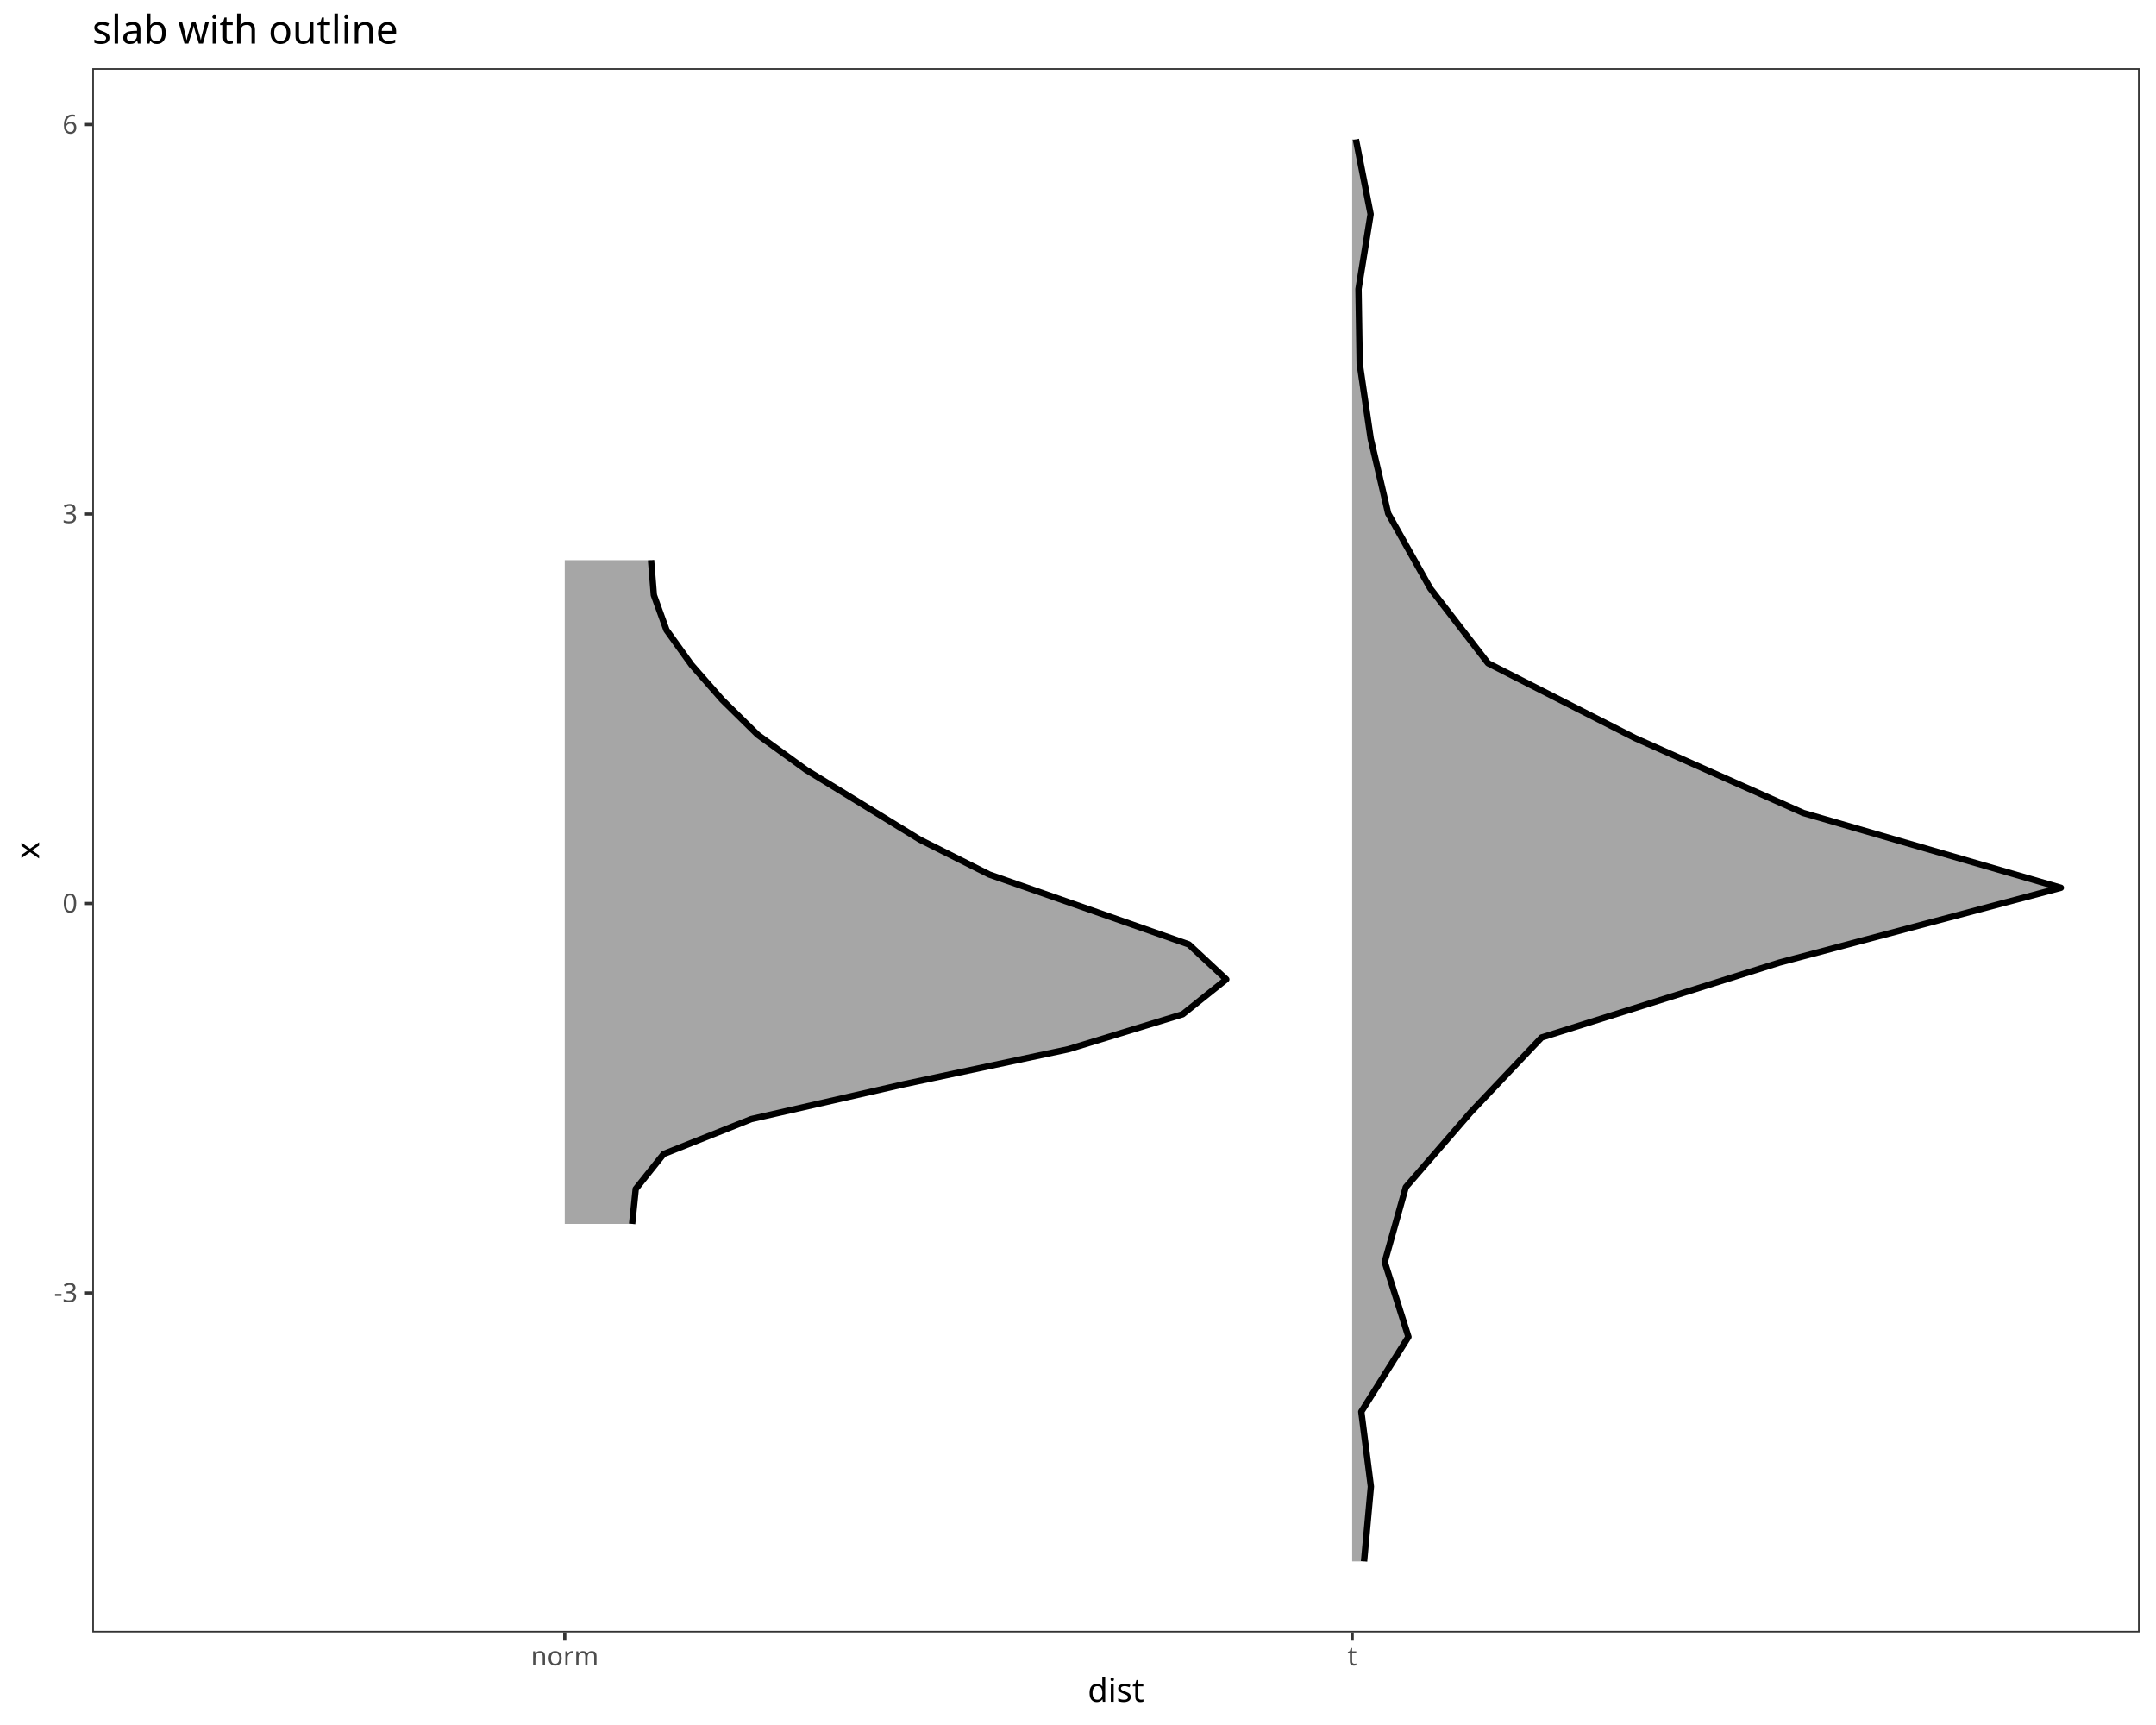
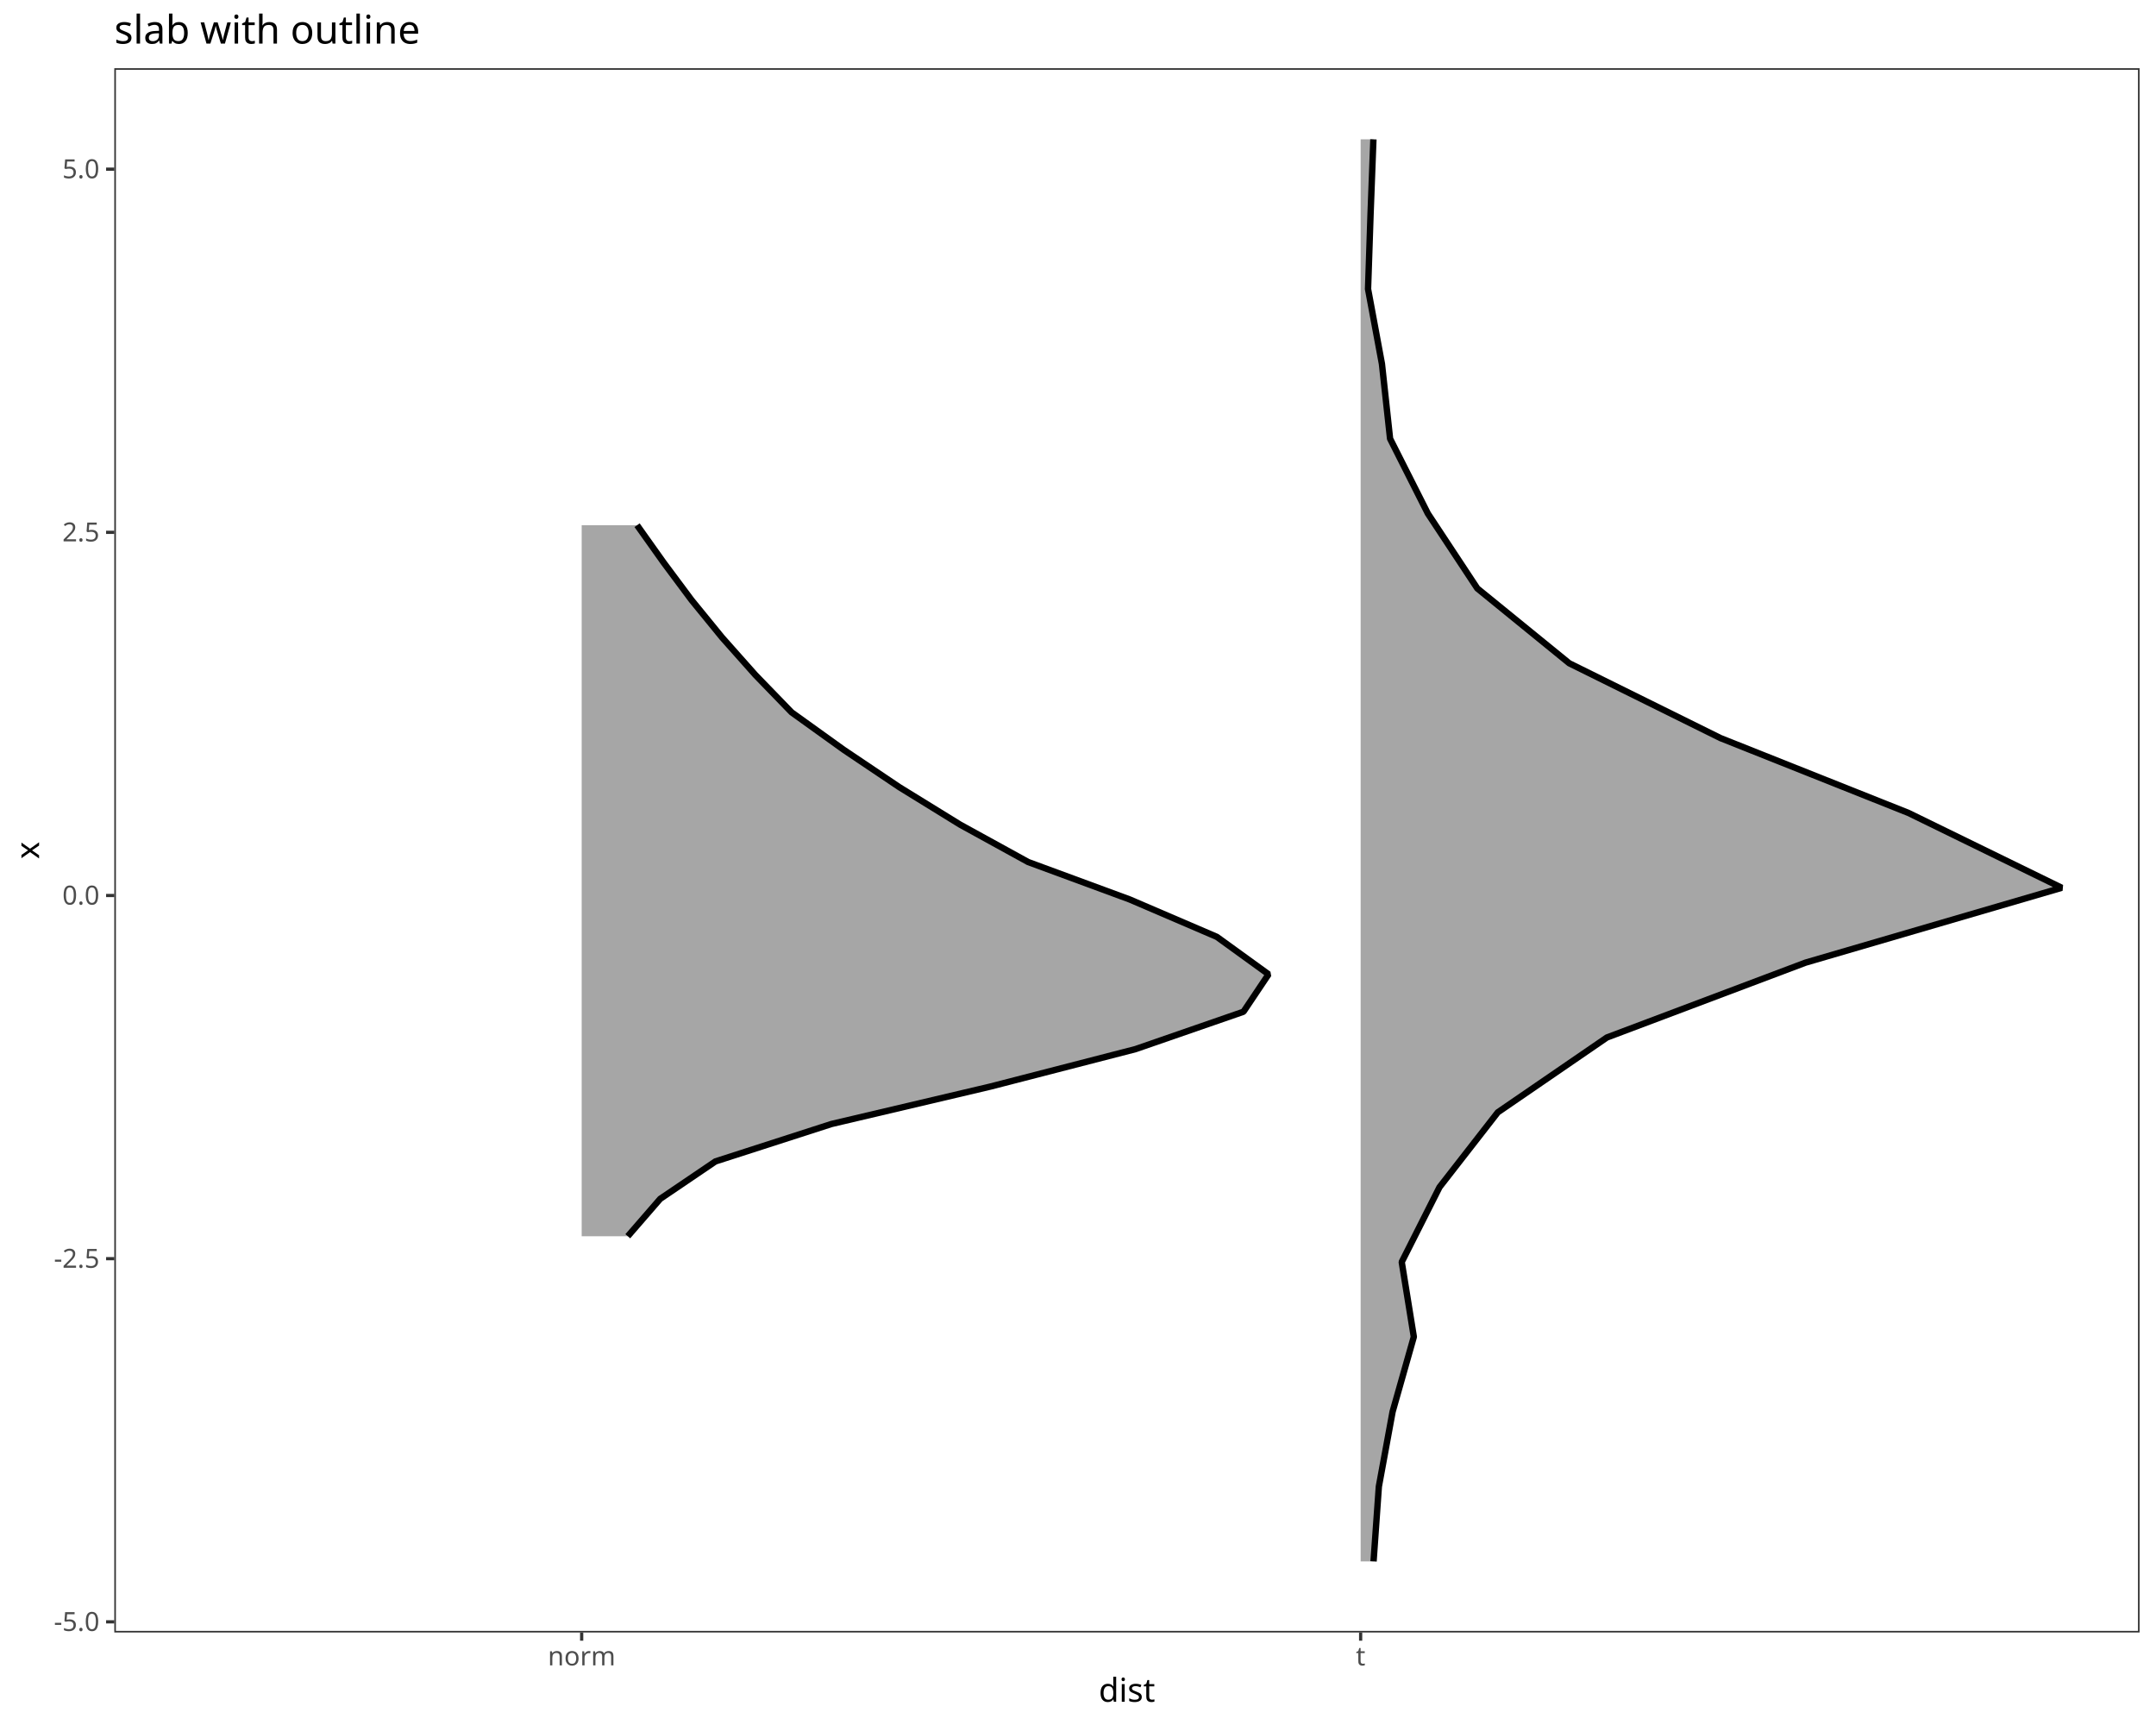
<svg xmlns="http://www.w3.org/2000/svg" class="svglite" data-engine-version="2.0" width="720.00pt" height="576.00pt" viewBox="0 0 720.00 576.00">
  <defs>
    <style type="text/css">
    .svglite line, .svglite polyline, .svglite polygon, .svglite path, .svglite rect, .svglite circle {
      fill: none;
      stroke: #000000;
      stroke-linecap: round;
      stroke-linejoin: round;
      stroke-miterlimit: 10.00;
    }
  </style>
  </defs>
  <rect width="100%" height="100%" style="stroke: none; fill: #FFFFFF;" />
  <defs>
    <clipPath id="cpMC4wMHw3MjAuMDB8MC4wMHw1NzYuMDA=">
      <rect x="0.00" y="0.00" width="720.00" height="576.00" />
    </clipPath>
  </defs>
  <g clip-path="url(#cpMC4wMHw3MjAuMDB8MC4wMHw1NzYuMDA=)">
    <rect x="0.00" y="0.00" width="720.00" height="576.00" style="stroke-width: 1.07; stroke: #FFFFFF; fill: #FFFFFF;" />
  </g>
  <defs>
-     <clipPath id="cpMzAuODN8NzE0LjUyfDIyLjc4fDU0NS4xMQ==">
-       <rect x="30.83" y="22.78" width="683.69" height="522.33" />
+     <clipPath id="cpMzguMTd8NzE0LjUyfDIyLjc4fDU0NS4xMQ==">
+       <rect x="38.17" y="22.78" width="676.35" height="522.33" />
    </clipPath>
  </defs>
-   <g clip-path="url(#cpMzAuODN8NzE0LjUyfDIyLjc4fDU0NS4xMQ==)">
-     <rect x="30.83" y="22.78" width="683.69" height="522.33" style="stroke-width: 1.07; stroke: none; fill: #FFFFFF;" />
-     <polygon points="455.53,521.37 457.81,496.38 454.61,471.39 470.35,446.39 462.43,421.40 469.46,396.41 491.13,371.42 514.82,346.43 594.18,321.44 688.22,296.44 602.19,271.45 546.04,246.46 496.93,221.47 477.64,196.48 463.59,171.48 457.75,146.49 454.08,121.50 453.68,96.51 457.72,71.52 452.80,46.53 451.56,46.53 451.56,71.52 451.56,96.51 451.56,121.50 451.56,146.49 451.56,171.48 451.56,196.48 451.56,221.47 451.56,246.46 451.56,271.45 451.56,296.44 451.56,321.44 451.56,346.43 451.56,371.42 451.56,396.41 451.56,421.40 451.56,446.39 451.56,471.39 451.56,496.38 451.56,521.37 " style="stroke-width: 2.13; stroke: none; fill: #A6A6A6;" />
-     <polyline points="455.53,521.37 457.81,496.38 454.61,471.39 470.35,446.39 462.43,421.40 469.46,396.41 491.13,371.42 514.82,346.43 594.18,321.44 688.22,296.44 602.19,271.45 546.04,246.46 496.93,221.47 477.64,196.48 463.59,171.48 457.75,146.49 454.08,121.50 453.68,96.51 457.72,71.52 452.80,46.53 " style="stroke-width: 2.13; stroke-linecap: butt;" />
-     <polygon points="211.10,408.67 212.30,397.01 221.62,385.34 250.88,373.68 301.99,362.01 356.80,350.35 394.95,338.68 409.52,327.02 397.00,315.35 363.79,303.69 330.39,292.02 307.18,280.36 288.17,268.69 269.14,257.03 253.05,245.36 241.20,233.70 230.95,222.03 222.57,210.37 218.35,198.70 217.42,187.04 188.60,187.04 188.60,198.70 188.60,210.37 188.60,222.03 188.60,233.70 188.60,245.36 188.60,257.03 188.60,268.69 188.60,280.36 188.60,292.02 188.60,303.69 188.60,315.35 188.60,327.02 188.60,338.68 188.60,350.35 188.60,362.01 188.60,373.68 188.60,385.34 188.60,397.01 188.60,408.67 " style="stroke-width: 2.13; stroke: none; fill: #A6A6A6;" />
-     <polyline points="211.10,408.67 212.30,397.01 221.62,385.34 250.88,373.68 301.99,362.01 356.80,350.35 394.95,338.68 409.52,327.02 397.00,315.35 363.79,303.69 330.39,292.02 307.18,280.36 288.17,268.69 269.14,257.03 253.05,245.36 241.20,233.70 230.95,222.03 222.57,210.37 218.35,198.70 217.42,187.04 " style="stroke-width: 2.13; stroke-linecap: butt;" />
-     <rect x="30.83" y="22.78" width="683.69" height="522.33" style="stroke-width: 1.07; stroke: #333333;" />
+   <g clip-path="url(#cpMzguMTd8NzE0LjUyfDIyLjc4fDU0NS4xMQ==)">
+     <rect x="38.17" y="22.78" width="676.35" height="522.33" style="stroke-width: 1.07; stroke: none; fill: #FFFFFF;" />
+     <polygon points="458.70,521.37 460.47,496.38 465.06,471.39 472.15,446.39 468.11,421.40 480.73,396.41 500.19,371.42 536.63,346.43 602.95,321.44 688.51,296.44 637.34,271.45 574.57,246.46 524.05,221.47 493.35,196.48 476.84,171.48 464.22,146.49 461.50,121.50 456.86,96.51 457.70,71.52 458.65,46.53 454.39,46.53 454.39,71.52 454.39,96.51 454.39,121.50 454.39,146.49 454.39,171.48 454.39,196.48 454.39,221.47 454.39,246.46 454.39,271.45 454.39,296.44 454.39,321.44 454.39,346.43 454.39,371.42 454.39,396.41 454.39,421.40 454.39,446.39 454.39,471.39 454.39,496.38 454.39,521.37 " style="stroke-width: 2.13; stroke: none; fill: #A6A6A6;" />
+     <polyline points="458.70,521.37 460.47,496.38 465.06,471.39 472.15,446.39 468.11,421.40 480.73,396.41 500.19,371.42 536.63,346.43 602.95,321.44 688.51,296.44 637.34,271.45 574.57,246.46 524.05,221.47 493.35,196.48 476.84,171.48 464.22,146.49 461.50,121.50 456.86,96.51 457.70,71.52 458.65,46.53 " style="stroke-width: 2.13; stroke-linecap: butt; stroke-linejoin: bevel;" />
+     <polygon points="209.65,412.80 220.48,400.31 238.93,387.81 277.66,375.32 330.73,362.82 379.19,350.32 415.26,337.83 423.64,325.33 406.37,312.83 377.27,300.34 343.35,287.84 320.63,275.35 300.35,262.85 281.75,250.35 264.36,237.86 252.25,225.36 241.14,212.86 230.95,200.37 221.64,187.87 212.75,175.37 194.25,175.37 194.25,187.87 194.25,200.37 194.25,212.86 194.25,225.36 194.25,237.86 194.25,250.35 194.25,262.85 194.25,275.35 194.25,287.84 194.25,300.34 194.25,312.83 194.25,325.33 194.25,337.83 194.25,350.32 194.25,362.82 194.25,375.32 194.25,387.81 194.25,400.31 194.25,412.80 " style="stroke-width: 2.13; stroke: none; fill: #A6A6A6;" />
+     <polyline points="209.65,412.80 220.48,400.31 238.93,387.81 277.66,375.32 330.73,362.82 379.19,350.32 415.26,337.83 423.64,325.33 406.37,312.83 377.27,300.34 343.35,287.84 320.63,275.35 300.35,262.85 281.75,250.35 264.36,237.86 252.25,225.36 241.14,212.86 230.95,200.37 221.64,187.87 212.75,175.37 " style="stroke-width: 2.13; stroke-linecap: butt; stroke-linejoin: bevel;" />
+     <rect x="38.17" y="22.78" width="676.35" height="522.33" style="stroke-width: 1.07; stroke: #333333;" />
  </g>
  <g clip-path="url(#cpMC4wMHw3MjAuMDB8MC4wMHw1NzYuMDA=)">
-     <text x="25.90" y="434.77" text-anchor="end" style="font-size: 8.80px; fill: #4D4D4D; font-family: sans;" textLength="7.82px" lengthAdjust="spacingAndGlyphs">-3</text>
-     <text x="25.90" y="304.72" text-anchor="end" style="font-size: 8.80px; fill: #4D4D4D; font-family: sans;" textLength="4.89px" lengthAdjust="spacingAndGlyphs">0</text>
-     <text x="25.90" y="174.67" text-anchor="end" style="font-size: 8.80px; fill: #4D4D4D; font-family: sans;" textLength="4.89px" lengthAdjust="spacingAndGlyphs">3</text>
-     <text x="25.90" y="44.62" text-anchor="end" style="font-size: 8.80px; fill: #4D4D4D; font-family: sans;" textLength="4.89px" lengthAdjust="spacingAndGlyphs">6</text>
-     <polyline points="28.09,431.74 30.83,431.74 " style="stroke-width: 1.07; stroke: #333333; stroke-linecap: butt;" />
-     <polyline points="28.09,301.69 30.83,301.69 " style="stroke-width: 1.07; stroke: #333333; stroke-linecap: butt;" />
-     <polyline points="28.09,171.64 30.83,171.64 " style="stroke-width: 1.07; stroke: #333333; stroke-linecap: butt;" />
-     <polyline points="28.09,41.59 30.83,41.59 " style="stroke-width: 1.07; stroke: #333333; stroke-linecap: butt;" />
-     <polyline points="188.60,547.85 188.60,545.11 " style="stroke-width: 1.07; stroke: #333333; stroke-linecap: butt;" />
-     <polyline points="451.56,547.85 451.56,545.11 " style="stroke-width: 1.07; stroke: #333333; stroke-linecap: butt;" />
-     <text x="188.60" y="556.10" text-anchor="middle" style="font-size: 8.80px; fill: #4D4D4D; font-family: sans;" textLength="20.05px" lengthAdjust="spacingAndGlyphs">norm</text>
-     <text x="451.56" y="556.10" text-anchor="middle" style="font-size: 8.80px; fill: #4D4D4D; font-family: sans;" textLength="2.44px" lengthAdjust="spacingAndGlyphs">t</text>
-     <text x="372.67" y="568.24" text-anchor="middle" style="font-size: 11.00px; font-family: sans;" textLength="17.12px" lengthAdjust="spacingAndGlyphs">dist</text>
+     <text x="33.24" y="544.59" text-anchor="end" style="font-size: 8.80px; fill: #4D4D4D; font-family: sans;" textLength="15.16px" lengthAdjust="spacingAndGlyphs">-5.0</text>
+     <text x="33.24" y="423.32" text-anchor="end" style="font-size: 8.80px; fill: #4D4D4D; font-family: sans;" textLength="15.16px" lengthAdjust="spacingAndGlyphs">-2.5</text>
+     <text x="33.24" y="302.05" text-anchor="end" style="font-size: 8.80px; fill: #4D4D4D; font-family: sans;" textLength="12.23px" lengthAdjust="spacingAndGlyphs">0.0</text>
+     <text x="33.24" y="180.78" text-anchor="end" style="font-size: 8.80px; fill: #4D4D4D; font-family: sans;" textLength="12.23px" lengthAdjust="spacingAndGlyphs">2.5</text>
+     <text x="33.24" y="59.51" text-anchor="end" style="font-size: 8.80px; fill: #4D4D4D; font-family: sans;" textLength="12.23px" lengthAdjust="spacingAndGlyphs">5.0</text>
+     <polyline points="35.43,541.56 38.17,541.56 " style="stroke-width: 1.07; stroke: #333333; stroke-linecap: butt;" />
+     <polyline points="35.43,420.29 38.17,420.29 " style="stroke-width: 1.07; stroke: #333333; stroke-linecap: butt;" />
+     <polyline points="35.43,299.02 38.17,299.02 " style="stroke-width: 1.07; stroke: #333333; stroke-linecap: butt;" />
+     <polyline points="35.43,177.75 38.17,177.75 " style="stroke-width: 1.07; stroke: #333333; stroke-linecap: butt;" />
+     <polyline points="35.43,56.48 38.17,56.48 " style="stroke-width: 1.07; stroke: #333333; stroke-linecap: butt;" />
+     <polyline points="194.25,547.85 194.25,545.11 " style="stroke-width: 1.07; stroke: #333333; stroke-linecap: butt;" />
+     <polyline points="454.39,547.85 454.39,545.11 " style="stroke-width: 1.07; stroke: #333333; stroke-linecap: butt;" />
+     <text x="194.25" y="556.10" text-anchor="middle" style="font-size: 8.80px; fill: #4D4D4D; font-family: sans;" textLength="20.05px" lengthAdjust="spacingAndGlyphs">norm</text>
+     <text x="454.39" y="556.10" text-anchor="middle" style="font-size: 8.80px; fill: #4D4D4D; font-family: sans;" textLength="2.44px" lengthAdjust="spacingAndGlyphs">t</text>
+     <text x="376.34" y="568.24" text-anchor="middle" style="font-size: 11.00px; font-family: sans;" textLength="17.12px" lengthAdjust="spacingAndGlyphs">dist</text>
    <text transform="translate(13.05,283.95) rotate(-90)" text-anchor="middle" style="font-size: 11.00px; font-family: sans;" textLength="5.50px" lengthAdjust="spacingAndGlyphs">x</text>
-     <text x="30.83" y="14.56" style="font-size: 13.20px; font-family: sans;" textLength="93.92px" lengthAdjust="spacingAndGlyphs">slab with outline</text>
+     <text x="38.17" y="14.56" style="font-size: 13.20px; font-family: sans;" textLength="93.92px" lengthAdjust="spacingAndGlyphs">slab with outline</text>
  </g>
</svg>
